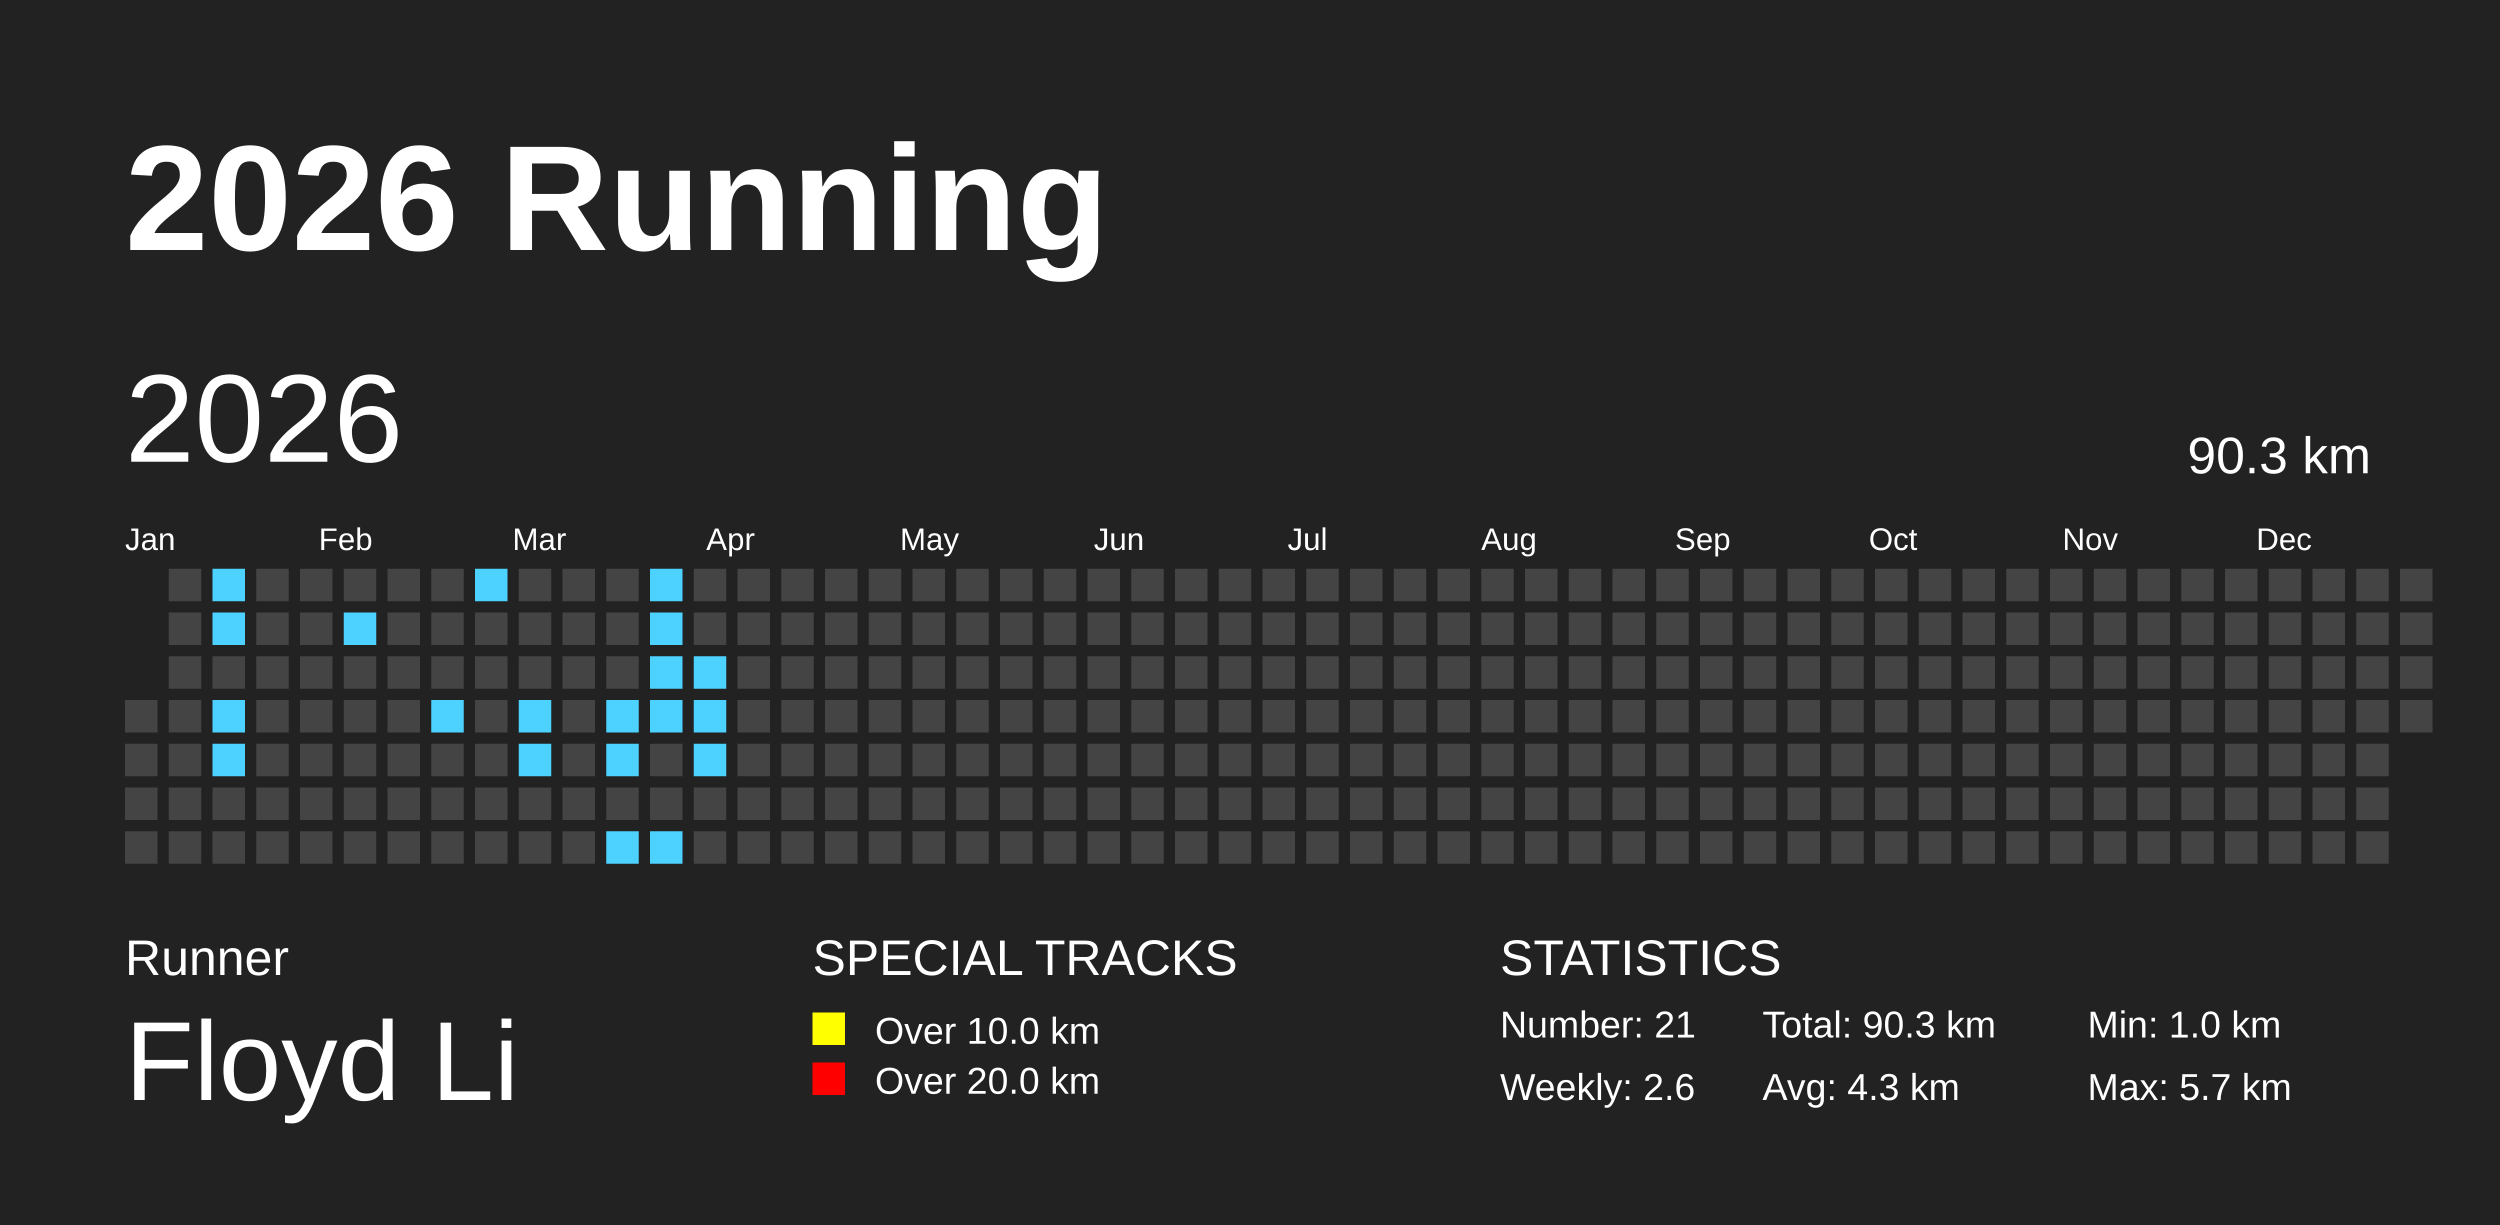
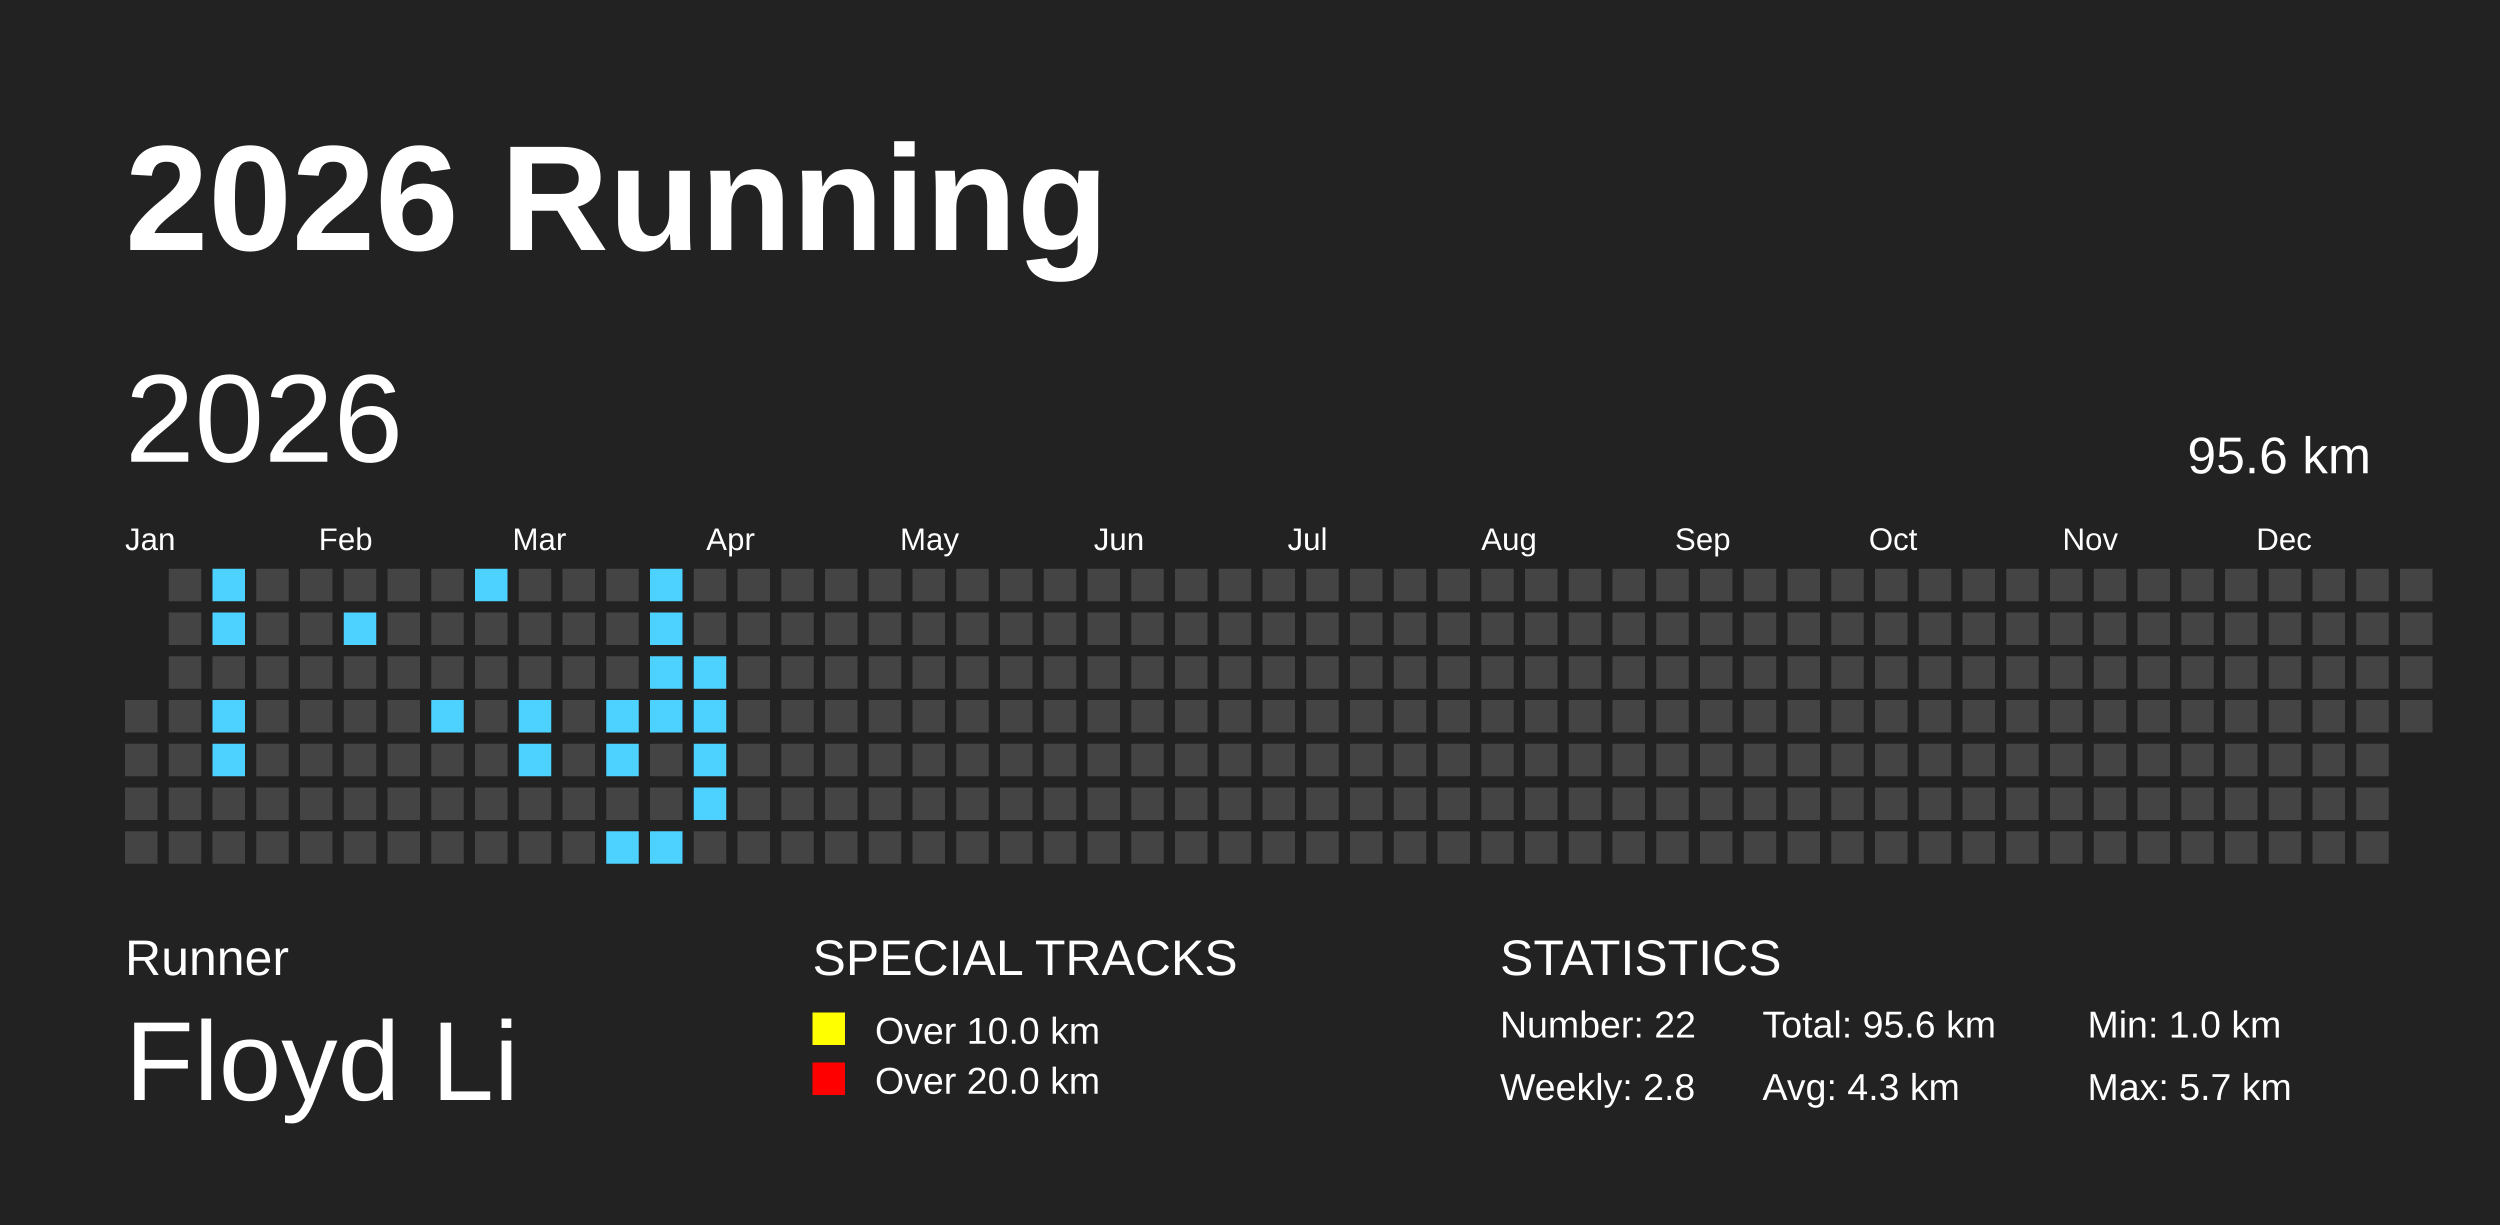
<svg xmlns="http://www.w3.org/2000/svg" baseProfile="full" height="98mm" version="1.1" viewBox="0,0,200,98" width="200mm">
  <defs />
  <rect fill="#222222" height="98" width="200" x="0" y="0" />
  <text fill="#FFFFFF" style="font-size:12px; font-family:Arial; font-weight:bold;" x="10" y="20">2026 Running</text>
  <text fill="#FFFFFF" style="font-size:4px; font-family:Arial" x="10" y="78">Runner</text>
  <text fill="#FFFFFF" style="font-size:9px; font-family:Arial" x="10" y="88">Floyd Li</text>
  <text fill="#FFFFFF" style="font-size:4px; font-family:Arial" x="65" y="78">SPECIAL TRACKS</text>
  <rect fill="yellow" height="2.6" width="2.6" x="65" y="81" />
  <text fill="#FFFFFF" style="font-size:3px; font-family:Arial" x="70" y="83.5">Over 10.0 km</text>
  <rect fill="red" height="2.6" width="2.6" x="65" y="85" />
  <text fill="#FFFFFF" style="font-size:3px; font-family:Arial" x="70" y="87.5">Over 20.0 km</text>
  <text fill="#FFFFFF" style="font-size:4px; font-family:Arial" x="120" y="78">STATISTICS</text>
-   <text fill="#FFFFFF" style="font-size:3px; font-family:Arial" x="120" y="83">Number: 21</text>
-   <text fill="#FFFFFF" style="font-size:3px; font-family:Arial" x="120" y="88">Weekly: 2.6</text>
-   <text fill="#FFFFFF" style="font-size:3px; font-family:Arial" x="141" y="83">Total: 90.3 km</text>
+   <text fill="#FFFFFF" style="font-size:3px; font-family:Arial" x="120" y="83">Number: 22</text>
+   <text fill="#FFFFFF" style="font-size:3px; font-family:Arial" x="120" y="88">Weekly: 2.8</text>
+   <text fill="#FFFFFF" style="font-size:3px; font-family:Arial" x="141" y="83">Total: 95.6 km</text>
  <text fill="#FFFFFF" style="font-size:3px; font-family:Arial" x="141" y="88">Avg: 4.3 km</text>
  <text fill="#FFFFFF" style="font-size:3px; font-family:Arial" x="167" y="83">Min: 1.0 km</text>
  <text fill="#FFFFFF" style="font-size:3px; font-family:Arial" x="167" y="88">Max: 5.7 km</text>
  <text dominant-baseline="hanging" fill="#FFFFFF" style="font-size:10.0px; font-family:Arial;" x="10" y="30">2026</text>
-   <text dominant-baseline="hanging" fill="#FFFFFF" style="font-size:4.125px; font-family:Arial;" x="175" y="35">90.3 km</text>
+   <text dominant-baseline="hanging" fill="#FFFFFF" style="font-size:4.125px; font-family:Arial;" x="175" y="35">95.6 km</text>
  <text fill="#FFFFFF" style="font-size:2.5px; font-family:Arial" x="10.0" y="44">Jan</text>
  <text fill="#FFFFFF" style="font-size:2.5px; font-family:Arial" x="25.5" y="44">Feb</text>
  <text fill="#FFFFFF" style="font-size:2.5px; font-family:Arial" x="41.0" y="44">Mar</text>
  <text fill="#FFFFFF" style="font-size:2.5px; font-family:Arial" x="56.5" y="44">Apr</text>
  <text fill="#FFFFFF" style="font-size:2.5px; font-family:Arial" x="72.0" y="44">May</text>
  <text fill="#FFFFFF" style="font-size:2.5px; font-family:Arial" x="87.5" y="44">Jun</text>
  <text fill="#FFFFFF" style="font-size:2.5px; font-family:Arial" x="103.0" y="44">Jul</text>
  <text fill="#FFFFFF" style="font-size:2.5px; font-family:Arial" x="118.5" y="44">Aug</text>
  <text fill="#FFFFFF" style="font-size:2.5px; font-family:Arial" x="134.0" y="44">Sep</text>
  <text fill="#FFFFFF" style="font-size:2.5px; font-family:Arial" x="149.5" y="44">Oct</text>
  <text fill="#FFFFFF" style="font-size:2.5px; font-family:Arial" x="165.0" y="44">Nov</text>
  <text fill="#FFFFFF" style="font-size:2.5px; font-family:Arial" x="180.5" y="44">Dec</text>
  <rect fill="#444444" height="2.6" width="2.6" x="10.0" y="56.0" />
  <rect fill="#444444" height="2.6" width="2.6" x="10.0" y="59.5" />
  <rect fill="#444444" height="2.6" width="2.6" x="10.0" y="63.0" />
  <rect fill="#444444" height="2.6" width="2.6" x="10.0" y="66.5" />
  <rect fill="#444444" height="2.6" width="2.6" x="13.5" y="45.5" />
  <rect fill="#444444" height="2.6" width="2.6" x="13.5" y="49.0" />
  <rect fill="#444444" height="2.6" width="2.6" x="13.5" y="52.5" />
  <rect fill="#444444" height="2.6" width="2.6" x="13.5" y="56.0" />
  <rect fill="#444444" height="2.6" width="2.6" x="13.5" y="59.5" />
  <rect fill="#444444" height="2.6" width="2.6" x="13.5" y="63.0" />
  <rect fill="#444444" height="2.6" width="2.6" x="13.5" y="66.5" />
  <rect fill="#4DD2FF" height="2.6" width="2.6" x="17.0" y="45.5" />
  <rect fill="#4DD2FF" height="2.6" width="2.6" x="17.0" y="49.0" />
  <rect fill="#444444" height="2.6" width="2.6" x="17.0" y="52.5" />
  <rect fill="#4DD2FF" height="2.6" width="2.6" x="17.0" y="56.0" />
  <rect fill="#4DD2FF" height="2.6" width="2.6" x="17.0" y="59.5" />
  <rect fill="#444444" height="2.6" width="2.6" x="17.0" y="63.0" />
  <rect fill="#444444" height="2.6" width="2.6" x="17.0" y="66.5" />
  <rect fill="#444444" height="2.6" width="2.6" x="20.5" y="45.5" />
  <rect fill="#444444" height="2.6" width="2.6" x="20.5" y="49.0" />
  <rect fill="#444444" height="2.6" width="2.6" x="20.5" y="52.5" />
  <rect fill="#444444" height="2.6" width="2.6" x="20.5" y="56.0" />
  <rect fill="#444444" height="2.6" width="2.6" x="20.5" y="59.5" />
  <rect fill="#444444" height="2.6" width="2.6" x="20.5" y="63.0" />
  <rect fill="#444444" height="2.6" width="2.6" x="20.5" y="66.5" />
  <rect fill="#444444" height="2.6" width="2.6" x="24.0" y="45.5" />
  <rect fill="#444444" height="2.6" width="2.6" x="24.0" y="49.0" />
  <rect fill="#444444" height="2.6" width="2.6" x="24.0" y="52.5" />
  <rect fill="#444444" height="2.6" width="2.6" x="24.0" y="56.0" />
  <rect fill="#444444" height="2.6" width="2.6" x="24.0" y="59.5" />
  <rect fill="#444444" height="2.6" width="2.6" x="24.0" y="63.0" />
  <rect fill="#444444" height="2.6" width="2.6" x="24.0" y="66.5" />
  <rect fill="#444444" height="2.6" width="2.6" x="27.5" y="45.5" />
  <rect fill="#4DD2FF" height="2.6" width="2.6" x="27.5" y="49.0" />
  <rect fill="#444444" height="2.6" width="2.6" x="27.5" y="52.5" />
  <rect fill="#444444" height="2.6" width="2.6" x="27.5" y="56.0" />
  <rect fill="#444444" height="2.6" width="2.6" x="27.5" y="59.5" />
  <rect fill="#444444" height="2.6" width="2.6" x="27.5" y="63.0" />
  <rect fill="#444444" height="2.6" width="2.6" x="27.5" y="66.5" />
  <rect fill="#444444" height="2.6" width="2.6" x="31.0" y="45.5" />
  <rect fill="#444444" height="2.6" width="2.6" x="31.0" y="49.0" />
  <rect fill="#444444" height="2.6" width="2.6" x="31.0" y="52.5" />
  <rect fill="#444444" height="2.6" width="2.6" x="31.0" y="56.0" />
  <rect fill="#444444" height="2.6" width="2.6" x="31.0" y="59.5" />
  <rect fill="#444444" height="2.6" width="2.6" x="31.0" y="63.0" />
  <rect fill="#444444" height="2.6" width="2.6" x="31.0" y="66.5" />
  <rect fill="#444444" height="2.6" width="2.6" x="34.5" y="45.5" />
  <rect fill="#444444" height="2.6" width="2.6" x="34.5" y="49.0" />
  <rect fill="#444444" height="2.6" width="2.6" x="34.5" y="52.5" />
  <rect fill="#4DD2FF" height="2.6" width="2.6" x="34.5" y="56.0" />
  <rect fill="#444444" height="2.6" width="2.6" x="34.5" y="59.5" />
  <rect fill="#444444" height="2.6" width="2.6" x="34.5" y="63.0" />
  <rect fill="#444444" height="2.6" width="2.6" x="34.5" y="66.5" />
  <rect fill="#4DD2FF" height="2.6" width="2.6" x="38.0" y="45.5" />
  <rect fill="#444444" height="2.6" width="2.6" x="38.0" y="49.0" />
  <rect fill="#444444" height="2.6" width="2.6" x="38.0" y="52.5" />
  <rect fill="#444444" height="2.6" width="2.6" x="38.0" y="56.0" />
  <rect fill="#444444" height="2.6" width="2.6" x="38.0" y="59.5" />
  <rect fill="#444444" height="2.6" width="2.6" x="38.0" y="63.0" />
  <rect fill="#444444" height="2.6" width="2.6" x="38.0" y="66.5" />
  <rect fill="#444444" height="2.6" width="2.6" x="41.5" y="45.5" />
  <rect fill="#444444" height="2.6" width="2.6" x="41.5" y="49.0" />
  <rect fill="#444444" height="2.6" width="2.6" x="41.5" y="52.5" />
  <rect fill="#4DD2FF" height="2.6" width="2.6" x="41.5" y="56.0" />
  <rect fill="#4DD2FF" height="2.6" width="2.6" x="41.5" y="59.5" />
  <rect fill="#444444" height="2.6" width="2.6" x="41.5" y="63.0" />
  <rect fill="#444444" height="2.6" width="2.6" x="41.5" y="66.5" />
  <rect fill="#444444" height="2.6" width="2.6" x="45.0" y="45.5" />
  <rect fill="#444444" height="2.6" width="2.6" x="45.0" y="49.0" />
  <rect fill="#444444" height="2.6" width="2.6" x="45.0" y="52.5" />
  <rect fill="#444444" height="2.6" width="2.6" x="45.0" y="56.0" />
  <rect fill="#444444" height="2.6" width="2.6" x="45.0" y="59.5" />
  <rect fill="#444444" height="2.6" width="2.6" x="45.0" y="63.0" />
  <rect fill="#444444" height="2.6" width="2.6" x="45.0" y="66.5" />
  <rect fill="#444444" height="2.6" width="2.6" x="48.5" y="45.5" />
  <rect fill="#444444" height="2.6" width="2.6" x="48.5" y="49.0" />
  <rect fill="#444444" height="2.6" width="2.6" x="48.5" y="52.5" />
  <rect fill="#4DD2FF" height="2.6" width="2.6" x="48.5" y="56.0" />
  <rect fill="#4DD2FF" height="2.6" width="2.6" x="48.5" y="59.5" />
  <rect fill="#444444" height="2.6" width="2.6" x="48.5" y="63.0" />
  <rect fill="#4DD2FF" height="2.6" width="2.6" x="48.5" y="66.5" />
  <rect fill="#4DD2FF" height="2.6" width="2.6" x="52.0" y="45.5" />
  <rect fill="#4DD2FF" height="2.6" width="2.6" x="52.0" y="49.0" />
  <rect fill="#4DD2FF" height="2.6" width="2.6" x="52.0" y="52.5" />
  <rect fill="#4DD2FF" height="2.6" width="2.6" x="52.0" y="56.0" />
  <rect fill="#444444" height="2.6" width="2.6" x="52.0" y="59.5" />
  <rect fill="#444444" height="2.6" width="2.6" x="52.0" y="63.0" />
  <rect fill="#4DD2FF" height="2.6" width="2.6" x="52.0" y="66.5" />
  <rect fill="#444444" height="2.6" width="2.6" x="55.5" y="45.5" />
  <rect fill="#444444" height="2.6" width="2.6" x="55.5" y="49.0" />
  <rect fill="#4DD2FF" height="2.6" width="2.6" x="55.5" y="52.5" />
  <rect fill="#4DD2FF" height="2.6" width="2.6" x="55.5" y="56.0" />
  <rect fill="#4DD2FF" height="2.6" width="2.6" x="55.5" y="59.5" />
-   <rect fill="#444444" height="2.6" width="2.6" x="55.5" y="63.0" />
+   <rect fill="#4DD2FF" height="2.6" width="2.6" x="55.5" y="63.0" />
  <rect fill="#444444" height="2.6" width="2.6" x="55.5" y="66.5" />
  <rect fill="#444444" height="2.6" width="2.6" x="59.0" y="45.5" />
  <rect fill="#444444" height="2.6" width="2.6" x="59.0" y="49.0" />
  <rect fill="#444444" height="2.6" width="2.6" x="59.0" y="52.5" />
  <rect fill="#444444" height="2.6" width="2.6" x="59.0" y="56.0" />
  <rect fill="#444444" height="2.6" width="2.6" x="59.0" y="59.5" />
  <rect fill="#444444" height="2.6" width="2.6" x="59.0" y="63.0" />
  <rect fill="#444444" height="2.6" width="2.6" x="59.0" y="66.5" />
  <rect fill="#444444" height="2.6" width="2.6" x="62.5" y="45.5" />
  <rect fill="#444444" height="2.6" width="2.6" x="62.5" y="49.0" />
  <rect fill="#444444" height="2.6" width="2.6" x="62.5" y="52.5" />
  <rect fill="#444444" height="2.6" width="2.6" x="62.5" y="56.0" />
  <rect fill="#444444" height="2.6" width="2.6" x="62.5" y="59.5" />
  <rect fill="#444444" height="2.6" width="2.6" x="62.5" y="63.0" />
  <rect fill="#444444" height="2.6" width="2.6" x="62.5" y="66.5" />
  <rect fill="#444444" height="2.6" width="2.6" x="66.0" y="45.5" />
  <rect fill="#444444" height="2.6" width="2.6" x="66.0" y="49.0" />
  <rect fill="#444444" height="2.6" width="2.6" x="66.0" y="52.5" />
  <rect fill="#444444" height="2.6" width="2.6" x="66.0" y="56.0" />
  <rect fill="#444444" height="2.6" width="2.6" x="66.0" y="59.5" />
  <rect fill="#444444" height="2.6" width="2.6" x="66.0" y="63.0" />
  <rect fill="#444444" height="2.6" width="2.6" x="66.0" y="66.5" />
  <rect fill="#444444" height="2.6" width="2.6" x="69.5" y="45.5" />
  <rect fill="#444444" height="2.6" width="2.6" x="69.5" y="49.0" />
  <rect fill="#444444" height="2.6" width="2.6" x="69.5" y="52.5" />
  <rect fill="#444444" height="2.6" width="2.6" x="69.5" y="56.0" />
  <rect fill="#444444" height="2.6" width="2.6" x="69.5" y="59.5" />
  <rect fill="#444444" height="2.6" width="2.6" x="69.5" y="63.0" />
  <rect fill="#444444" height="2.6" width="2.6" x="69.5" y="66.5" />
  <rect fill="#444444" height="2.6" width="2.6" x="73.0" y="45.5" />
  <rect fill="#444444" height="2.6" width="2.6" x="73.0" y="49.0" />
  <rect fill="#444444" height="2.6" width="2.6" x="73.0" y="52.5" />
  <rect fill="#444444" height="2.6" width="2.6" x="73.0" y="56.0" />
  <rect fill="#444444" height="2.6" width="2.6" x="73.0" y="59.5" />
  <rect fill="#444444" height="2.6" width="2.6" x="73.0" y="63.0" />
  <rect fill="#444444" height="2.6" width="2.6" x="73.0" y="66.5" />
  <rect fill="#444444" height="2.6" width="2.6" x="76.5" y="45.5" />
  <rect fill="#444444" height="2.6" width="2.6" x="76.5" y="49.0" />
  <rect fill="#444444" height="2.6" width="2.6" x="76.5" y="52.5" />
  <rect fill="#444444" height="2.6" width="2.6" x="76.5" y="56.0" />
  <rect fill="#444444" height="2.6" width="2.6" x="76.5" y="59.5" />
  <rect fill="#444444" height="2.6" width="2.6" x="76.5" y="63.0" />
  <rect fill="#444444" height="2.6" width="2.6" x="76.5" y="66.5" />
  <rect fill="#444444" height="2.6" width="2.6" x="80.0" y="45.5" />
  <rect fill="#444444" height="2.6" width="2.6" x="80.0" y="49.0" />
  <rect fill="#444444" height="2.6" width="2.6" x="80.0" y="52.5" />
  <rect fill="#444444" height="2.6" width="2.6" x="80.0" y="56.0" />
  <rect fill="#444444" height="2.6" width="2.6" x="80.0" y="59.5" />
  <rect fill="#444444" height="2.6" width="2.6" x="80.0" y="63.0" />
  <rect fill="#444444" height="2.6" width="2.6" x="80.0" y="66.5" />
  <rect fill="#444444" height="2.6" width="2.6" x="83.5" y="45.5" />
  <rect fill="#444444" height="2.6" width="2.6" x="83.5" y="49.0" />
  <rect fill="#444444" height="2.6" width="2.6" x="83.5" y="52.5" />
  <rect fill="#444444" height="2.6" width="2.6" x="83.5" y="56.0" />
  <rect fill="#444444" height="2.6" width="2.6" x="83.5" y="59.5" />
  <rect fill="#444444" height="2.6" width="2.6" x="83.5" y="63.0" />
  <rect fill="#444444" height="2.6" width="2.6" x="83.5" y="66.5" />
  <rect fill="#444444" height="2.6" width="2.6" x="87.0" y="45.5" />
  <rect fill="#444444" height="2.6" width="2.6" x="87.0" y="49.0" />
  <rect fill="#444444" height="2.6" width="2.6" x="87.0" y="52.5" />
  <rect fill="#444444" height="2.6" width="2.6" x="87.0" y="56.0" />
  <rect fill="#444444" height="2.6" width="2.6" x="87.0" y="59.5" />
  <rect fill="#444444" height="2.6" width="2.6" x="87.0" y="63.0" />
  <rect fill="#444444" height="2.6" width="2.6" x="87.0" y="66.5" />
  <rect fill="#444444" height="2.6" width="2.6" x="90.5" y="45.5" />
  <rect fill="#444444" height="2.6" width="2.6" x="90.5" y="49.0" />
  <rect fill="#444444" height="2.6" width="2.6" x="90.5" y="52.5" />
  <rect fill="#444444" height="2.6" width="2.6" x="90.5" y="56.0" />
  <rect fill="#444444" height="2.6" width="2.6" x="90.5" y="59.5" />
  <rect fill="#444444" height="2.6" width="2.6" x="90.5" y="63.0" />
  <rect fill="#444444" height="2.6" width="2.6" x="90.5" y="66.5" />
  <rect fill="#444444" height="2.6" width="2.6" x="94.0" y="45.5" />
  <rect fill="#444444" height="2.6" width="2.6" x="94.0" y="49.0" />
  <rect fill="#444444" height="2.6" width="2.6" x="94.0" y="52.5" />
  <rect fill="#444444" height="2.6" width="2.6" x="94.0" y="56.0" />
  <rect fill="#444444" height="2.6" width="2.6" x="94.0" y="59.5" />
  <rect fill="#444444" height="2.6" width="2.6" x="94.0" y="63.0" />
  <rect fill="#444444" height="2.6" width="2.6" x="94.0" y="66.5" />
  <rect fill="#444444" height="2.6" width="2.6" x="97.5" y="45.5" />
  <rect fill="#444444" height="2.6" width="2.6" x="97.5" y="49.0" />
  <rect fill="#444444" height="2.6" width="2.6" x="97.5" y="52.5" />
  <rect fill="#444444" height="2.6" width="2.6" x="97.5" y="56.0" />
  <rect fill="#444444" height="2.6" width="2.6" x="97.5" y="59.5" />
  <rect fill="#444444" height="2.6" width="2.6" x="97.5" y="63.0" />
  <rect fill="#444444" height="2.6" width="2.6" x="97.5" y="66.5" />
  <rect fill="#444444" height="2.6" width="2.6" x="101.0" y="45.5" />
  <rect fill="#444444" height="2.6" width="2.6" x="101.0" y="49.0" />
  <rect fill="#444444" height="2.6" width="2.6" x="101.0" y="52.5" />
  <rect fill="#444444" height="2.6" width="2.6" x="101.0" y="56.0" />
  <rect fill="#444444" height="2.6" width="2.6" x="101.0" y="59.5" />
  <rect fill="#444444" height="2.6" width="2.6" x="101.0" y="63.0" />
  <rect fill="#444444" height="2.6" width="2.6" x="101.0" y="66.5" />
  <rect fill="#444444" height="2.6" width="2.6" x="104.5" y="45.5" />
  <rect fill="#444444" height="2.6" width="2.6" x="104.5" y="49.0" />
  <rect fill="#444444" height="2.6" width="2.6" x="104.5" y="52.5" />
  <rect fill="#444444" height="2.6" width="2.6" x="104.5" y="56.0" />
  <rect fill="#444444" height="2.6" width="2.6" x="104.5" y="59.5" />
  <rect fill="#444444" height="2.6" width="2.6" x="104.5" y="63.0" />
  <rect fill="#444444" height="2.6" width="2.6" x="104.5" y="66.5" />
  <rect fill="#444444" height="2.6" width="2.6" x="108.0" y="45.5" />
  <rect fill="#444444" height="2.6" width="2.6" x="108.0" y="49.0" />
  <rect fill="#444444" height="2.6" width="2.6" x="108.0" y="52.5" />
  <rect fill="#444444" height="2.6" width="2.6" x="108.0" y="56.0" />
  <rect fill="#444444" height="2.6" width="2.6" x="108.0" y="59.5" />
  <rect fill="#444444" height="2.6" width="2.6" x="108.0" y="63.0" />
  <rect fill="#444444" height="2.6" width="2.6" x="108.0" y="66.5" />
  <rect fill="#444444" height="2.6" width="2.6" x="111.5" y="45.5" />
  <rect fill="#444444" height="2.6" width="2.6" x="111.5" y="49.0" />
  <rect fill="#444444" height="2.6" width="2.6" x="111.5" y="52.5" />
  <rect fill="#444444" height="2.6" width="2.6" x="111.5" y="56.0" />
  <rect fill="#444444" height="2.6" width="2.6" x="111.5" y="59.5" />
  <rect fill="#444444" height="2.6" width="2.6" x="111.5" y="63.0" />
  <rect fill="#444444" height="2.6" width="2.6" x="111.5" y="66.5" />
  <rect fill="#444444" height="2.6" width="2.6" x="115.0" y="45.5" />
  <rect fill="#444444" height="2.6" width="2.6" x="115.0" y="49.0" />
  <rect fill="#444444" height="2.6" width="2.6" x="115.0" y="52.5" />
  <rect fill="#444444" height="2.6" width="2.6" x="115.0" y="56.0" />
  <rect fill="#444444" height="2.6" width="2.6" x="115.0" y="59.5" />
  <rect fill="#444444" height="2.6" width="2.6" x="115.0" y="63.0" />
  <rect fill="#444444" height="2.6" width="2.6" x="115.0" y="66.5" />
  <rect fill="#444444" height="2.6" width="2.6" x="118.5" y="45.5" />
  <rect fill="#444444" height="2.6" width="2.6" x="118.5" y="49.0" />
  <rect fill="#444444" height="2.6" width="2.6" x="118.5" y="52.5" />
  <rect fill="#444444" height="2.6" width="2.6" x="118.5" y="56.0" />
  <rect fill="#444444" height="2.6" width="2.6" x="118.5" y="59.5" />
  <rect fill="#444444" height="2.6" width="2.6" x="118.5" y="63.0" />
  <rect fill="#444444" height="2.6" width="2.6" x="118.5" y="66.5" />
  <rect fill="#444444" height="2.6" width="2.6" x="122.0" y="45.5" />
  <rect fill="#444444" height="2.6" width="2.6" x="122.0" y="49.0" />
  <rect fill="#444444" height="2.6" width="2.6" x="122.0" y="52.5" />
  <rect fill="#444444" height="2.6" width="2.6" x="122.0" y="56.0" />
  <rect fill="#444444" height="2.6" width="2.6" x="122.0" y="59.5" />
  <rect fill="#444444" height="2.6" width="2.6" x="122.0" y="63.0" />
  <rect fill="#444444" height="2.6" width="2.6" x="122.0" y="66.5" />
  <rect fill="#444444" height="2.6" width="2.6" x="125.5" y="45.5" />
  <rect fill="#444444" height="2.6" width="2.6" x="125.5" y="49.0" />
  <rect fill="#444444" height="2.6" width="2.6" x="125.5" y="52.5" />
  <rect fill="#444444" height="2.6" width="2.6" x="125.5" y="56.0" />
  <rect fill="#444444" height="2.6" width="2.6" x="125.5" y="59.5" />
  <rect fill="#444444" height="2.6" width="2.6" x="125.5" y="63.0" />
  <rect fill="#444444" height="2.6" width="2.6" x="125.5" y="66.5" />
  <rect fill="#444444" height="2.6" width="2.6" x="129.0" y="45.5" />
  <rect fill="#444444" height="2.6" width="2.6" x="129.0" y="49.0" />
  <rect fill="#444444" height="2.6" width="2.6" x="129.0" y="52.5" />
  <rect fill="#444444" height="2.6" width="2.6" x="129.0" y="56.0" />
  <rect fill="#444444" height="2.6" width="2.6" x="129.0" y="59.5" />
  <rect fill="#444444" height="2.6" width="2.6" x="129.0" y="63.0" />
  <rect fill="#444444" height="2.6" width="2.6" x="129.0" y="66.5" />
  <rect fill="#444444" height="2.6" width="2.6" x="132.5" y="45.5" />
  <rect fill="#444444" height="2.6" width="2.6" x="132.5" y="49.0" />
  <rect fill="#444444" height="2.6" width="2.6" x="132.5" y="52.5" />
  <rect fill="#444444" height="2.6" width="2.6" x="132.5" y="56.0" />
  <rect fill="#444444" height="2.6" width="2.6" x="132.5" y="59.5" />
  <rect fill="#444444" height="2.6" width="2.6" x="132.5" y="63.0" />
  <rect fill="#444444" height="2.6" width="2.6" x="132.5" y="66.5" />
  <rect fill="#444444" height="2.6" width="2.6" x="136.0" y="45.5" />
  <rect fill="#444444" height="2.6" width="2.6" x="136.0" y="49.0" />
  <rect fill="#444444" height="2.6" width="2.6" x="136.0" y="52.5" />
  <rect fill="#444444" height="2.6" width="2.6" x="136.0" y="56.0" />
  <rect fill="#444444" height="2.6" width="2.6" x="136.0" y="59.5" />
  <rect fill="#444444" height="2.6" width="2.6" x="136.0" y="63.0" />
  <rect fill="#444444" height="2.6" width="2.6" x="136.0" y="66.5" />
  <rect fill="#444444" height="2.6" width="2.6" x="139.5" y="45.5" />
  <rect fill="#444444" height="2.6" width="2.6" x="139.5" y="49.0" />
  <rect fill="#444444" height="2.6" width="2.6" x="139.5" y="52.5" />
  <rect fill="#444444" height="2.6" width="2.6" x="139.5" y="56.0" />
  <rect fill="#444444" height="2.6" width="2.6" x="139.5" y="59.5" />
  <rect fill="#444444" height="2.6" width="2.6" x="139.5" y="63.0" />
  <rect fill="#444444" height="2.6" width="2.6" x="139.5" y="66.5" />
  <rect fill="#444444" height="2.6" width="2.6" x="143.0" y="45.5" />
  <rect fill="#444444" height="2.6" width="2.6" x="143.0" y="49.0" />
  <rect fill="#444444" height="2.6" width="2.6" x="143.0" y="52.5" />
  <rect fill="#444444" height="2.6" width="2.6" x="143.0" y="56.0" />
  <rect fill="#444444" height="2.6" width="2.6" x="143.0" y="59.5" />
  <rect fill="#444444" height="2.6" width="2.6" x="143.0" y="63.0" />
  <rect fill="#444444" height="2.6" width="2.6" x="143.0" y="66.5" />
  <rect fill="#444444" height="2.6" width="2.6" x="146.5" y="45.5" />
  <rect fill="#444444" height="2.6" width="2.6" x="146.5" y="49.0" />
  <rect fill="#444444" height="2.6" width="2.6" x="146.5" y="52.5" />
  <rect fill="#444444" height="2.6" width="2.6" x="146.5" y="56.0" />
  <rect fill="#444444" height="2.6" width="2.6" x="146.5" y="59.5" />
  <rect fill="#444444" height="2.6" width="2.6" x="146.5" y="63.0" />
  <rect fill="#444444" height="2.6" width="2.6" x="146.5" y="66.5" />
  <rect fill="#444444" height="2.6" width="2.6" x="150.0" y="45.5" />
  <rect fill="#444444" height="2.6" width="2.6" x="150.0" y="49.0" />
  <rect fill="#444444" height="2.6" width="2.6" x="150.0" y="52.5" />
  <rect fill="#444444" height="2.6" width="2.6" x="150.0" y="56.0" />
  <rect fill="#444444" height="2.6" width="2.6" x="150.0" y="59.5" />
  <rect fill="#444444" height="2.6" width="2.6" x="150.0" y="63.0" />
  <rect fill="#444444" height="2.6" width="2.6" x="150.0" y="66.5" />
  <rect fill="#444444" height="2.6" width="2.6" x="153.5" y="45.5" />
  <rect fill="#444444" height="2.6" width="2.6" x="153.5" y="49.0" />
  <rect fill="#444444" height="2.6" width="2.6" x="153.5" y="52.5" />
  <rect fill="#444444" height="2.6" width="2.6" x="153.5" y="56.0" />
  <rect fill="#444444" height="2.6" width="2.6" x="153.5" y="59.5" />
  <rect fill="#444444" height="2.6" width="2.6" x="153.5" y="63.0" />
  <rect fill="#444444" height="2.6" width="2.6" x="153.5" y="66.5" />
  <rect fill="#444444" height="2.6" width="2.6" x="157.0" y="45.5" />
  <rect fill="#444444" height="2.6" width="2.6" x="157.0" y="49.0" />
  <rect fill="#444444" height="2.6" width="2.6" x="157.0" y="52.5" />
  <rect fill="#444444" height="2.6" width="2.6" x="157.0" y="56.0" />
  <rect fill="#444444" height="2.6" width="2.6" x="157.0" y="59.5" />
  <rect fill="#444444" height="2.6" width="2.6" x="157.0" y="63.0" />
  <rect fill="#444444" height="2.6" width="2.6" x="157.0" y="66.5" />
  <rect fill="#444444" height="2.6" width="2.6" x="160.5" y="45.5" />
  <rect fill="#444444" height="2.6" width="2.6" x="160.5" y="49.0" />
  <rect fill="#444444" height="2.6" width="2.6" x="160.5" y="52.5" />
  <rect fill="#444444" height="2.6" width="2.6" x="160.5" y="56.0" />
  <rect fill="#444444" height="2.6" width="2.6" x="160.5" y="59.5" />
  <rect fill="#444444" height="2.6" width="2.6" x="160.5" y="63.0" />
  <rect fill="#444444" height="2.6" width="2.6" x="160.5" y="66.5" />
  <rect fill="#444444" height="2.6" width="2.6" x="164.0" y="45.5" />
  <rect fill="#444444" height="2.6" width="2.6" x="164.0" y="49.0" />
  <rect fill="#444444" height="2.6" width="2.6" x="164.0" y="52.5" />
  <rect fill="#444444" height="2.6" width="2.6" x="164.0" y="56.0" />
  <rect fill="#444444" height="2.6" width="2.6" x="164.0" y="59.5" />
  <rect fill="#444444" height="2.6" width="2.6" x="164.0" y="63.0" />
  <rect fill="#444444" height="2.6" width="2.6" x="164.0" y="66.5" />
  <rect fill="#444444" height="2.6" width="2.6" x="167.5" y="45.5" />
  <rect fill="#444444" height="2.6" width="2.6" x="167.5" y="49.0" />
  <rect fill="#444444" height="2.6" width="2.6" x="167.5" y="52.5" />
  <rect fill="#444444" height="2.6" width="2.6" x="167.5" y="56.0" />
  <rect fill="#444444" height="2.6" width="2.6" x="167.5" y="59.5" />
  <rect fill="#444444" height="2.6" width="2.6" x="167.5" y="63.0" />
  <rect fill="#444444" height="2.6" width="2.6" x="167.5" y="66.5" />
  <rect fill="#444444" height="2.6" width="2.6" x="171.0" y="45.5" />
  <rect fill="#444444" height="2.6" width="2.6" x="171.0" y="49.0" />
  <rect fill="#444444" height="2.6" width="2.6" x="171.0" y="52.5" />
  <rect fill="#444444" height="2.6" width="2.6" x="171.0" y="56.0" />
  <rect fill="#444444" height="2.6" width="2.6" x="171.0" y="59.5" />
  <rect fill="#444444" height="2.6" width="2.6" x="171.0" y="63.0" />
  <rect fill="#444444" height="2.6" width="2.6" x="171.0" y="66.5" />
  <rect fill="#444444" height="2.6" width="2.6" x="174.5" y="45.5" />
  <rect fill="#444444" height="2.6" width="2.6" x="174.5" y="49.0" />
  <rect fill="#444444" height="2.6" width="2.6" x="174.5" y="52.5" />
  <rect fill="#444444" height="2.6" width="2.6" x="174.5" y="56.0" />
  <rect fill="#444444" height="2.6" width="2.6" x="174.5" y="59.5" />
  <rect fill="#444444" height="2.6" width="2.6" x="174.5" y="63.0" />
  <rect fill="#444444" height="2.6" width="2.6" x="174.5" y="66.5" />
  <rect fill="#444444" height="2.6" width="2.6" x="178.0" y="45.5" />
  <rect fill="#444444" height="2.6" width="2.6" x="178.0" y="49.0" />
  <rect fill="#444444" height="2.6" width="2.6" x="178.0" y="52.5" />
  <rect fill="#444444" height="2.6" width="2.6" x="178.0" y="56.0" />
  <rect fill="#444444" height="2.6" width="2.6" x="178.0" y="59.5" />
  <rect fill="#444444" height="2.6" width="2.6" x="178.0" y="63.0" />
  <rect fill="#444444" height="2.6" width="2.6" x="178.0" y="66.5" />
  <rect fill="#444444" height="2.6" width="2.6" x="181.5" y="45.5" />
  <rect fill="#444444" height="2.6" width="2.6" x="181.5" y="49.0" />
  <rect fill="#444444" height="2.6" width="2.6" x="181.5" y="52.5" />
  <rect fill="#444444" height="2.6" width="2.6" x="181.5" y="56.0" />
  <rect fill="#444444" height="2.6" width="2.6" x="181.5" y="59.5" />
  <rect fill="#444444" height="2.6" width="2.6" x="181.5" y="63.0" />
  <rect fill="#444444" height="2.6" width="2.6" x="181.5" y="66.5" />
  <rect fill="#444444" height="2.6" width="2.6" x="185.0" y="45.5" />
  <rect fill="#444444" height="2.6" width="2.6" x="185.0" y="49.0" />
  <rect fill="#444444" height="2.6" width="2.6" x="185.0" y="52.5" />
  <rect fill="#444444" height="2.6" width="2.6" x="185.0" y="56.0" />
  <rect fill="#444444" height="2.6" width="2.6" x="185.0" y="59.5" />
  <rect fill="#444444" height="2.6" width="2.6" x="185.0" y="63.0" />
  <rect fill="#444444" height="2.6" width="2.6" x="185.0" y="66.5" />
  <rect fill="#444444" height="2.6" width="2.6" x="188.5" y="45.5" />
  <rect fill="#444444" height="2.6" width="2.6" x="188.5" y="49.0" />
  <rect fill="#444444" height="2.6" width="2.6" x="188.5" y="52.5" />
  <rect fill="#444444" height="2.6" width="2.6" x="188.5" y="56.0" />
  <rect fill="#444444" height="2.6" width="2.6" x="188.5" y="59.5" />
  <rect fill="#444444" height="2.6" width="2.6" x="188.5" y="63.0" />
  <rect fill="#444444" height="2.6" width="2.6" x="188.5" y="66.5" />
  <rect fill="#444444" height="2.6" width="2.6" x="192.0" y="45.5" />
  <rect fill="#444444" height="2.6" width="2.6" x="192.0" y="49.0" />
  <rect fill="#444444" height="2.6" width="2.6" x="192.0" y="52.5" />
  <rect fill="#444444" height="2.6" width="2.6" x="192.0" y="56.0" />
</svg>
